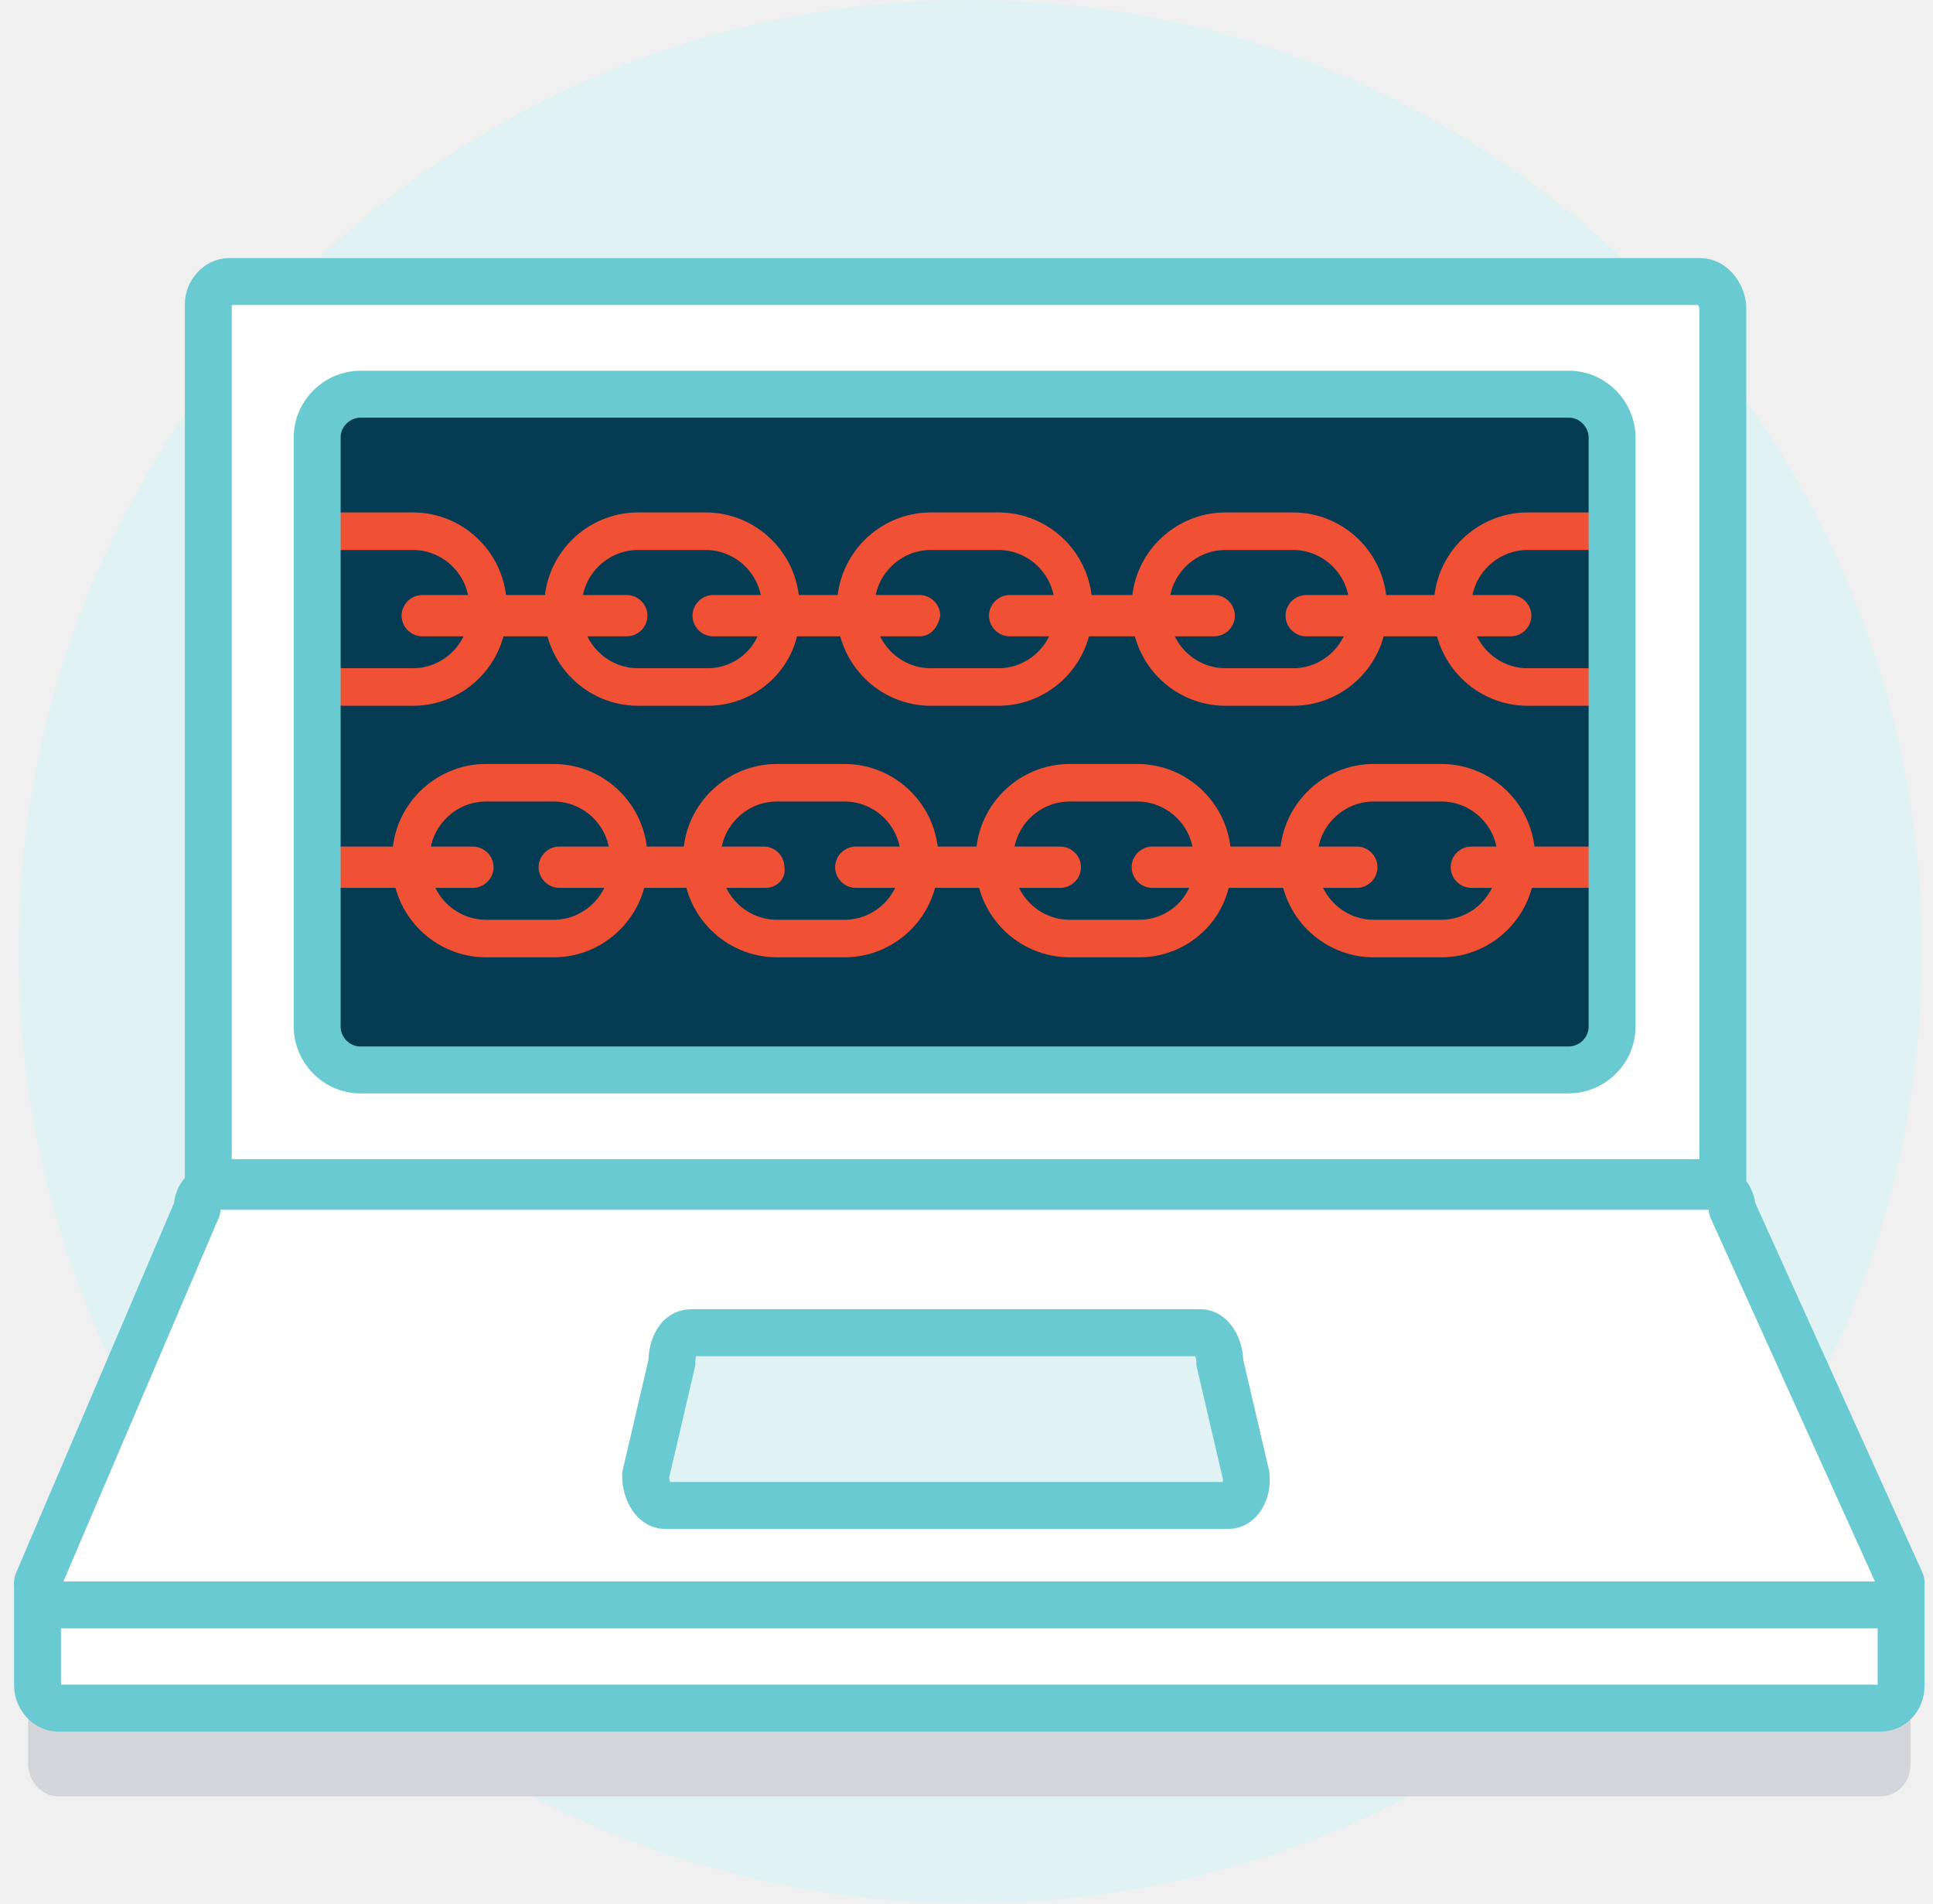
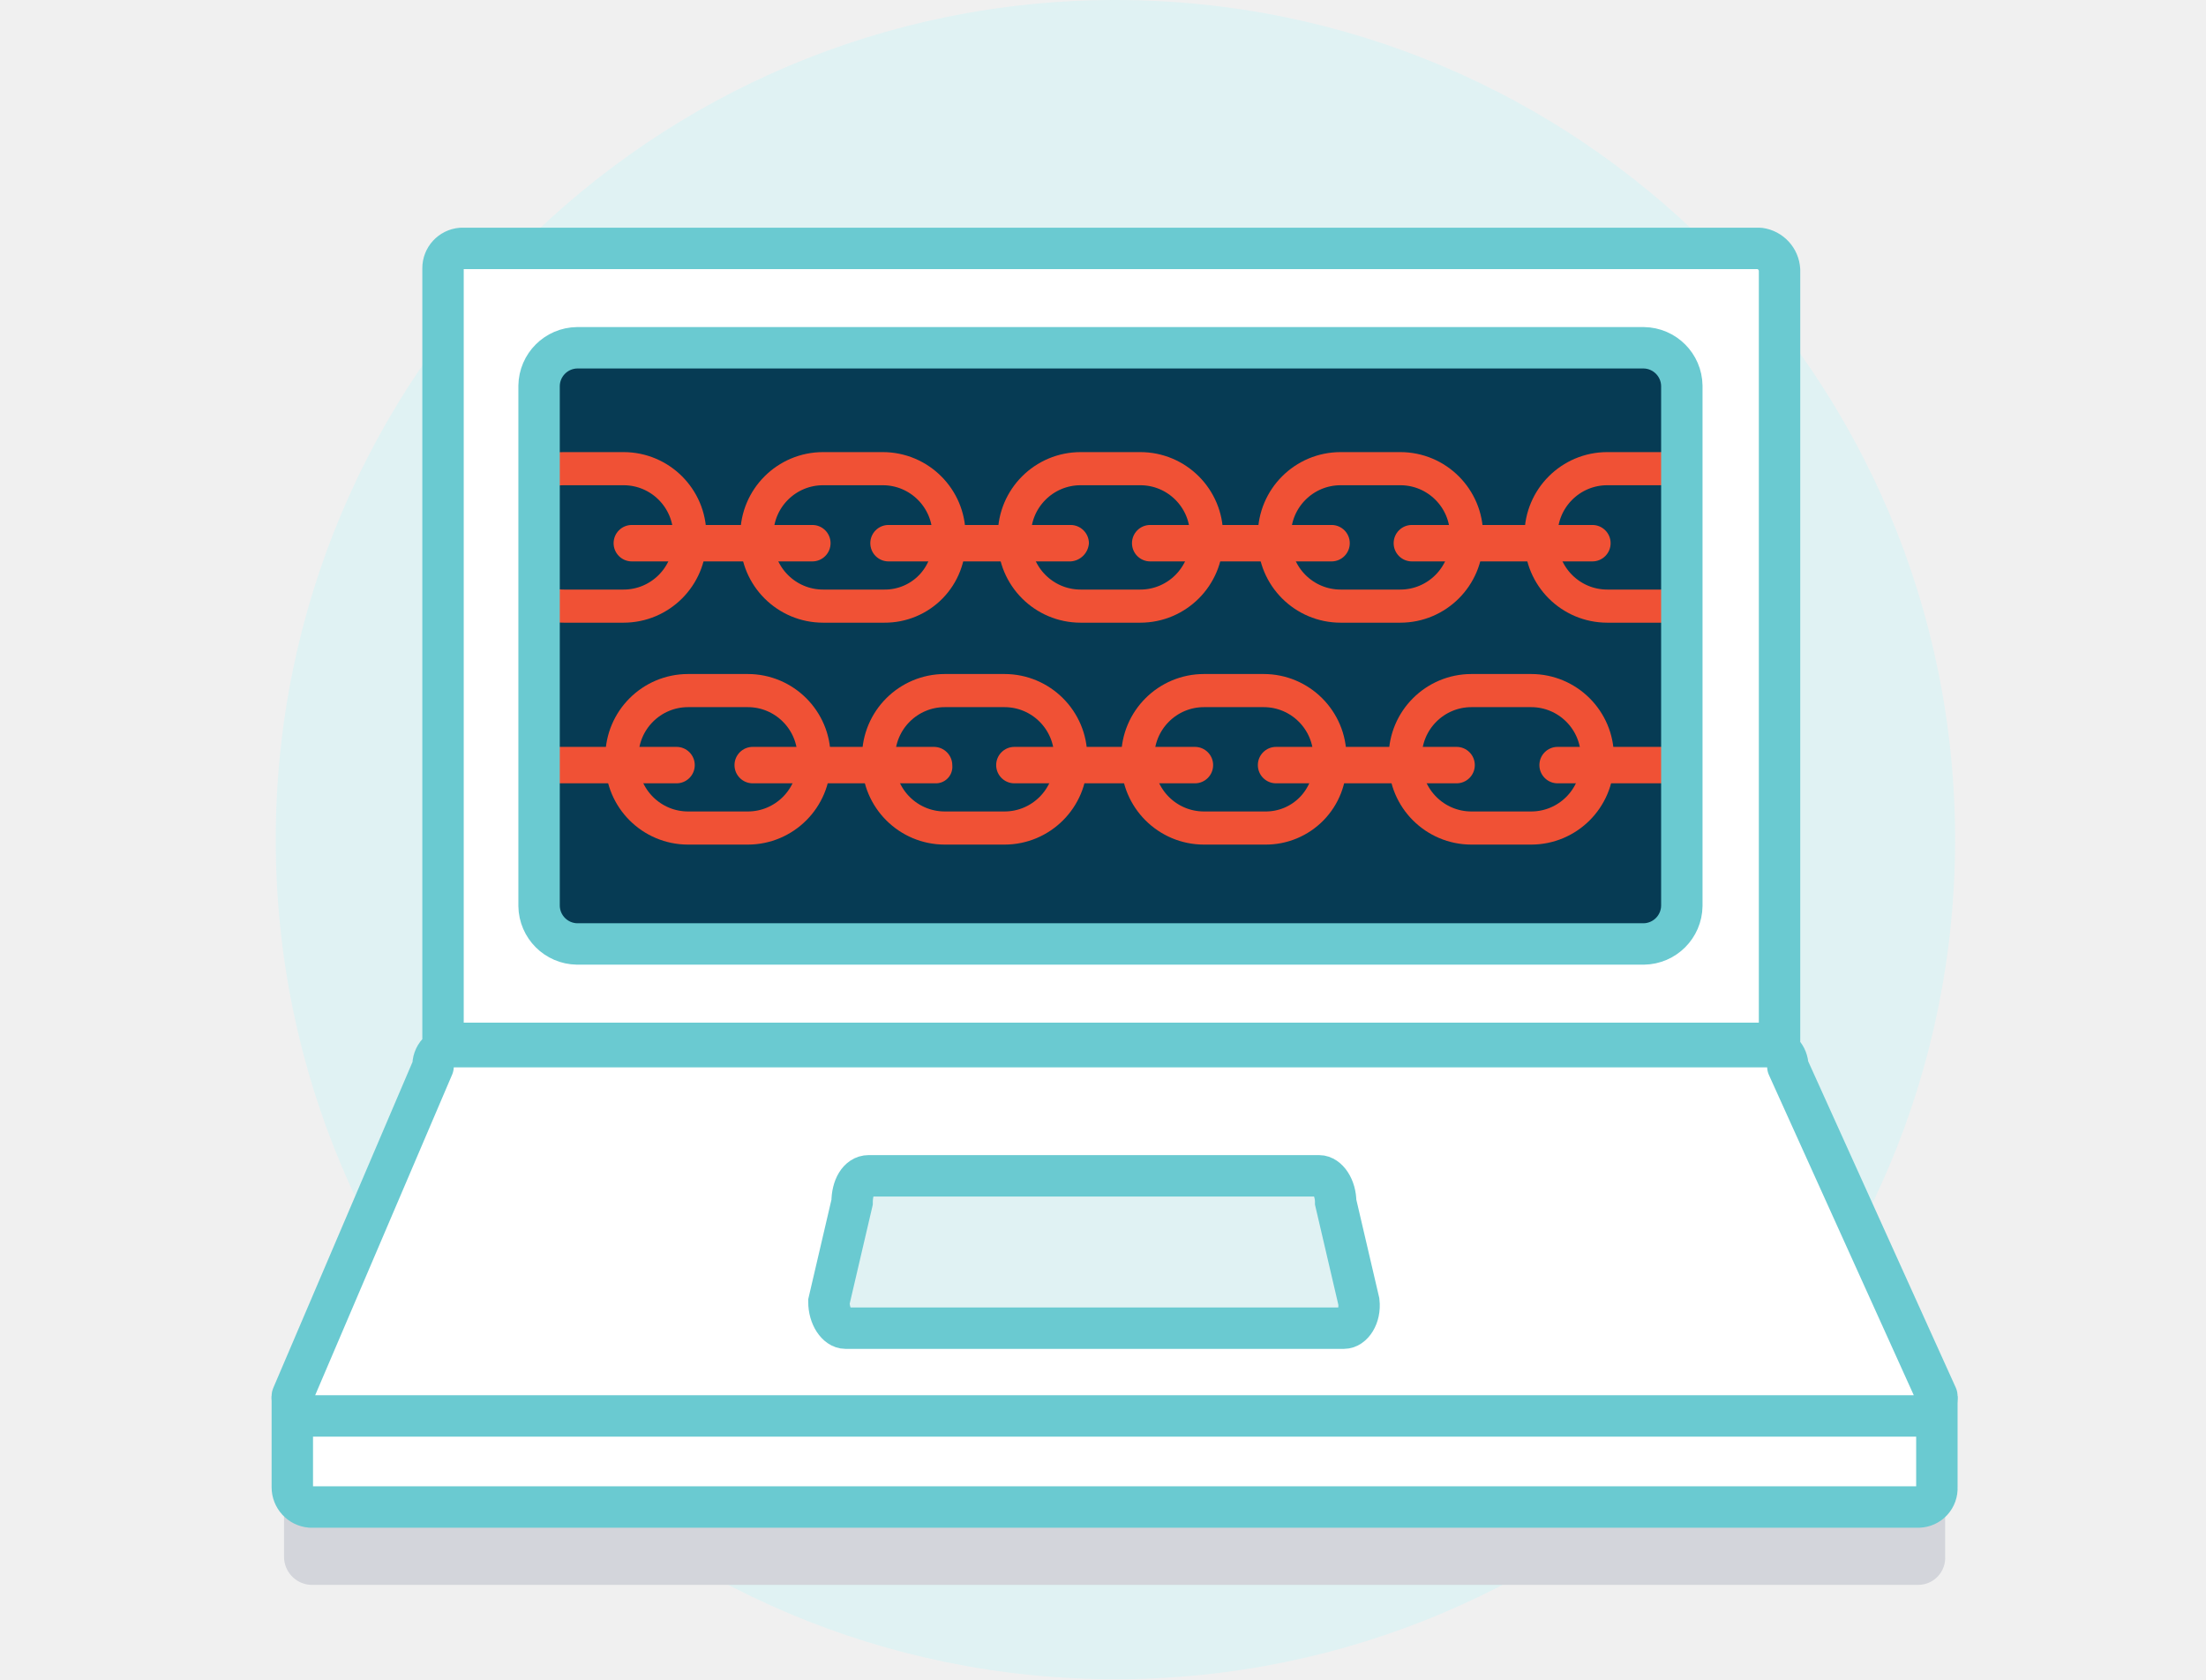
- <svg xmlns="http://www.w3.org/2000/svg" width="103" height="101.4">
-   <style>.st0{fill:#f05135}.st18,.st40{stroke-miterlimit:10}.st18{stroke-linejoin:round;fill:#fff;stroke-width:2.5;stroke:#6acad1}.st40{fill:none;stroke-width:2;stroke:#f05135}</style>
-   <circle cx="51.7" cy="50.7" r="50.7" id="Layer_3" fill="#e0f2f3" />
-   <g id="stuffs">
-     <path d="M84.9 56.1H17.8c-.6 0-1-.5-1-1V22.3c0-.5.4-1 1-1h67.1c.5 0 1 .5 1 1v32.8c0 .6-.4 1-1 1z" fill="#063b54" />
-     <path d="M101.3 88.5V94c0 .7-.5 1.2-1.1 1.2H3.1c-.6 0-1.1-.6-1.1-1.2v-5.5" stroke="#d3d5db" stroke-miterlimit="10" fill="#d3d5db" stroke-linejoin="round" />
-     <path d="M90.6 15H12.2c-.6 0-1.1.6-1.1 1.2V63h80.7V16.3c-.1-.7-.6-1.3-1.2-1.3zm-3.5 42.8c-.7.7-7.1 1-8.9 1-5.2 0-23.2-.5-23.7-.5h-9.6c-.6 0-27.3.6-28.1-.1-.7-.7-1.4-2.9-1.2-4 0-.4-.5-31.5.1-32.1 1.5-1.3 3.3-1.8 5.1-2 .7-.1 1.4-.1 2.2-.2 7.1-.5 49.6-.5 55.5-.4 10.6.3 8.6 2.1 8.3 8.5-.3 8 1.3 28.8.3 29.8zm14.2 26.5l-9-19.9c0-.7-.5-1.2-1.1-1.2H11.6c-.6 0-1.1.6-1.1 1.2L2 84.3v4.4c0 .7.5 1.2 1.1 1.2h97.1c.6 0 1.1-.6 1.1-1.2v-4.1h-.1c.1-.1.1-.2.1-.3zm-35.6-4.8l-.3.3c-.2.4-.5.7-1.1.8H64c-1 .3-2.2.3-3.2.3-3.4.1-6.8-.1-10.3-.3-4.9.9-9.7 1.8-14.5-.1-.6-.2-1.1-.8-.9-1.5.1-.4.3-.9.5-1.6.1-1.5.4-2.6 1-3.4.1-.2.1-.4.1-.5.1-1.1 1.4-1.5 2.1-1 1.2-.4 2.8-.5 4.6-.4 4.2.1 8.3.6 12.5.3 2.2-.1 4.7-.6 6.8.2 2.6 1 5.1 4.3 3 6.9z" fill="#fff" />
-     <path class="st18" d="M101.3 84.3v5.5c0 .7-.5 1.2-1.1 1.2H3.1c-.6 0-1.1-.6-1.1-1.2v-5.5" />
-     <path class="st40" d="M22 36.6h-3.6c-2.2 0-4-1.8-4-4v-.3c0-2.2 1.8-4 4-4H22c2.2 0 4 1.8 4 4v.3c0 2.2-1.8 4-4 4zm63 0h-3.6c-2.2 0-4-1.8-4-4v-.3c0-2.2 1.8-4 4-4H85c2.2 0 4 1.8 4 4v.3c0 2.2-1.8 4-4 4zm-47.3 0H34c-2.2 0-4-1.8-4-4v-.3c0-2.2 1.8-4 4-4h3.6c2.2 0 4 1.8 4 4v.3c.1 2.2-1.7 4-3.9 4z" />
-     <path class="st0" d="M33.4 33.9H22.5c-.6 0-1.1-.5-1.1-1.1 0-.6.5-1.1 1.1-1.1h10.9c.6 0 1.1.5 1.1 1.1 0 .6-.5 1.1-1.1 1.1zm15.6 0H38c-.6 0-1.1-.5-1.1-1.1 0-.6.5-1.1 1.1-1.1h11c.6 0 1.1.5 1.1 1.1-.1.6-.5 1.1-1.1 1.1zm15.7 0H53.8c-.6 0-1.1-.5-1.1-1.1 0-.6.5-1.1 1.1-1.1h10.9c.6 0 1.1.5 1.1 1.1 0 .6-.5 1.1-1.1 1.1zm15.8 0H69.6c-.6 0-1.1-.5-1.1-1.1 0-.6.5-1.1 1.1-1.1h10.9c.6 0 1.1.5 1.1 1.1 0 .6-.5 1.1-1.1 1.1z" />
-     <path class="st40" d="M53.2 36.6h-3.6c-2.2 0-4-1.8-4-4v-.3c0-2.2 1.8-4 4-4h3.6c2.2 0 4 1.8 4 4v.3c0 2.2-1.8 4-4 4zm15.7 0h-3.6c-2.2 0-4-1.8-4-4v-.3c0-2.2 1.8-4 4-4h3.6c2.2 0 4 1.8 4 4v.3c0 2.2-1.8 4-4 4zM76.8 50h-3.6c-2.2 0-4-1.8-4-4v-.3c0-2.2 1.8-4 4-4h3.6c2.2 0 4 1.8 4 4v.3c0 2.2-1.8 4-4 4zm-47.3 0h-3.6c-2.2 0-4-1.8-4-4v-.3c0-2.2 1.8-4 4-4h3.6c2.2 0 4 1.8 4 4v.3c0 2.2-1.8 4-4 4z" />
-     <path class="st0" d="M25.2 47.3H14.3c-.6 0-1.1-.5-1.1-1.1 0-.6.5-1.1 1.1-1.1h10.9c.6 0 1.1.5 1.1 1.1 0 .6-.5 1.1-1.1 1.1zm15.6 0h-11c-.6 0-1.1-.5-1.1-1.1 0-.6.5-1.1 1.1-1.1h10.9c.6 0 1.1.5 1.1 1.1.1.6-.4 1.1-1 1.1zm15.7 0H45.6c-.6 0-1.1-.5-1.1-1.1 0-.6.5-1.1 1.1-1.1h10.9c.6 0 1.1.5 1.1 1.1 0 .6-.5 1.1-1.1 1.1zm15.8 0H61.4c-.6 0-1.1-.5-1.1-1.1 0-.6.5-1.1 1.1-1.1h10.9c.6 0 1.1.5 1.1 1.1 0 .6-.5 1.1-1.1 1.1zm17.1 0h-11c-.6 0-1.1-.5-1.1-1.1 0-.6.5-1.1 1.1-1.1h10.9c.6 0 1.1.5 1.1 1.1 0 .6-.5 1.1-1 1.1z" />
-     <path class="st40" d="M45 50h-3.6c-2.2 0-4-1.8-4-4v-.3c0-2.2 1.8-4 4-4H45c2.2 0 4 1.8 4 4v.3c0 2.2-1.8 4-4 4zm15.7 0H57c-2.2 0-4-1.8-4-4v-.3c0-2.2 1.8-4 4-4h3.6c2.2 0 4 1.8 4 4v.3c.1 2.2-1.7 4-3.9 4z" />
-     <path class="st18" d="M100.2 85.5H3.1c-.6 0-1.1-.5-1.1-1.2l8.5-19.9c0-.7.5-1.2 1.1-1.2h79.6c.6 0 1.1.6 1.1 1.2l9 19.9c0 .7-.5 1.2-1.1 1.2zM90.6 15H12.2c-.6 0-1.1.6-1.1 1.2V63h80.7V16.3c-.1-.7-.6-1.3-1.2-1.3zm-4.7 39.7c0 1.3-1.1 2.3-2.3 2.3H19.2c-1.3 0-2.3-1.1-2.3-2.3V23.3c0-1.3 1.1-2.3 2.3-2.3h64.4c1.3 0 2.3 1.1 2.3 2.3v31.4z" />
-     <path d="M65.5 80.2H35.4c-.5 0-1-.7-1-1.6l1.4-6c0-.9.4-1.6 1-1.6H64c.5 0 1 .7 1 1.6l1.4 6c.1.9-.4 1.6-.9 1.6z" fill="#e0f2f3" stroke="#6acad1" stroke-width="2.5" stroke-miterlimit="10" />
-   </g>
+ <svg xmlns="http://www.w3.org/2000/svg" viewBox="-16.4 0 133.2 101.4">
+   <circle cx="50.95" cy="50.7" r="50.7" fill="#e0f2f3" />
+   <path d="M84.15 56.1h-67.1a1 1 0 01-1-1V22.3a1 1 0 011-1h67.1a1.08 1.08 0 011 1v32.8a.94.94 0 01-1 1z" fill="#063b54" />
+   <path d="M100.55 88.5V94a1.13 1.13 0 01-1.1 1.2H2.35a1.2 1.2 0 01-1.1-1.2v-5.5" fill="#d3d5db" stroke="#d3d5db" stroke-linejoin="round" />
+   <path d="M89.85 15h-78.4a1.2 1.2 0 00-1.1 1.2V63h80.7V16.3a1.39 1.39 0 00-1.2-1.3zm-3.5 42.8c-.7.7-7.1 1-8.9 1-5.2 0-23.2-.5-23.7-.5h-9.6c-.6 0-27.3.6-28.1-.1a6.13 6.13 0 01-1.2-4c0-.4-.5-31.5.1-32.1a9 9 0 015.1-2c.7-.1 1.4-.1 2.2-.2 7.1-.5 49.6-.5 55.5-.4 10.6.3 8.6 2.1 8.3 8.5-.3 8 1.3 28.8.3 29.8zm14.2 26.5l-9-19.9a1.13 1.13 0 00-1.1-1.2h-79.6a1.2 1.2 0 00-1.1 1.2l-8.5 19.9v4.4a1.13 1.13 0 001.1 1.2h97.1a1.2 1.2 0 001.1-1.2v-4.1h-.1a.37.37 0 00.1-.3zM65 79.5l-.3.3a1.37 1.37 0 01-1.1.8h-.3a11.58 11.58 0 01-3.2.3c-3.4.1-6.8-.1-10.3-.3-4.9.9-9.7 1.8-14.5-.1a1.26 1.26 0 01-.9-1.5c.1-.4.3-.9.5-1.6a6.23 6.23 0 011-3.4 1.09 1.09 0 00.1-.5 1.38 1.38 0 012.1-1 12.92 12.92 0 014.6-.4c4.2.1 8.3.6 12.5.3 2.2-.1 4.7-.6 6.8.2 2.55 1 5.05 4.3 3 6.9z" fill="#fff" />
+   <path d="M100.55 84.3v5.5a1.13 1.13 0 01-1.1 1.2H2.35a1.2 1.2 0 01-1.1-1.2v-5.5" fill="#fff" stroke="#6acad1" stroke-linejoin="round" stroke-width="2.5" />
+   <path d="M21.25 36.6h-3.6a4 4 0 01-4-4v-.3a4 4 0 014-4h3.6a4 4 0 014 4v.3a4 4 0 01-4 4zm63 0h-3.6a4 4 0 01-4-4v-.3a4 4 0 014-4h3.6a4 4 0 014 4v.3a4 4 0 01-4 4zM37 36.6h-3.7a4 4 0 01-4-4v-.3a4 4 0 014-4h3.6a4 4 0 014 4v.3a3.87 3.87 0 01-3.9 4z" fill="none" stroke="#f05135" stroke-miterlimit="10" stroke-width="2" />
+   <path d="M32.65 33.9h-10.9a1.1 1.1 0 110-2.2h10.9a1.1 1.1 0 110 2.2zm15.6 0h-11a1.1 1.1 0 110-2.2h11a1.11 1.11 0 011.1 1.1 1.18 1.18 0 01-1.1 1.1zm15.7 0h-10.9a1.1 1.1 0 110-2.2H64a1.1 1.1 0 010 2.2zm15.8 0h-10.9a1.1 1.1 0 110-2.2h10.9a1.1 1.1 0 010 2.2z" fill="#f05135" />
+   <path d="M52.45 36.6h-3.6a4 4 0 01-4-4v-.3a4 4 0 014-4h3.6a4 4 0 014 4v.3a4 4 0 01-4 4zm15.7 0h-3.6a4 4 0 01-4-4v-.3a4 4 0 014-4h3.6a4 4 0 014 4v.3a4 4 0 01-4 4zm7.9 13.4h-3.6a4 4 0 01-4-4v-.3a4 4 0 014-4h3.6a4 4 0 014 4v.3a4 4 0 01-4 4zm-47.3 0h-3.6a4 4 0 01-4-4v-.3a4 4 0 014-4h3.6a4 4 0 014 4v.3a4 4 0 01-4 4z" fill="none" stroke="#f05135" stroke-miterlimit="10" stroke-width="2" />
+   <path d="M24.45 47.3h-10.9a1.1 1.1 0 110-2.2h10.9a1.1 1.1 0 010 2.2zm15.6 0h-11a1.1 1.1 0 010-2.2H40a1.11 1.11 0 011.1 1.1 1 1 0 01-1.05 1.1zm15.7 0h-10.9a1.1 1.1 0 010-2.2h10.9a1.1 1.1 0 010 2.2zm15.8 0h-10.9a1.1 1.1 0 010-2.2h10.9a1.1 1.1 0 110 2.2zm17.1 0h-11a1.1 1.1 0 110-2.2h10.9a1.11 1.11 0 011.1 1.1 1.1 1.1 0 01-1 1.1z" fill="#f05135" />
+   <path d="M44.25 50h-3.6a4 4 0 01-4-4v-.3a4 4 0 014-4h3.6a4 4 0 014 4v.3a4 4 0 01-4 4zM60 50h-3.7a4 4 0 01-4-4v-.3a4 4 0 014-4h3.6a4 4 0 014 4v.3a3.87 3.87 0 01-3.9 4z" fill="none" stroke="#f05135" stroke-miterlimit="10" stroke-width="2" />
+   <path d="M99.45 85.5H2.35a1.13 1.13 0 01-1.1-1.2l8.5-19.9a1.13 1.13 0 011.1-1.2h79.6a1.2 1.2 0 011.1 1.2l9 19.9a1.13 1.13 0 01-1.1 1.2zM89.85 15h-78.4a1.2 1.2 0 00-1.1 1.2V63h80.7V16.3a1.39 1.39 0 00-1.2-1.3zm-4.7 39.7a2.33 2.33 0 01-2.3 2.3h-64.4a2.33 2.33 0 01-2.3-2.3V23.3a2.33 2.33 0 012.3-2.3h64.4a2.33 2.33 0 012.3 2.3z" fill="#fff" stroke="#6acad1" stroke-linejoin="round" stroke-width="2.5" />
+   <path d="M64.75 80.2h-30.1c-.5 0-1-.7-1-1.6l1.4-6c0-.9.4-1.6 1-1.6h27.2c.5 0 1 .7 1 1.6l1.4 6c.1.9-.4 1.6-.9 1.6z" fill="#e0f2f3" stroke="#6acad1" stroke-miterlimit="10" stroke-width="2.5" />
</svg>
